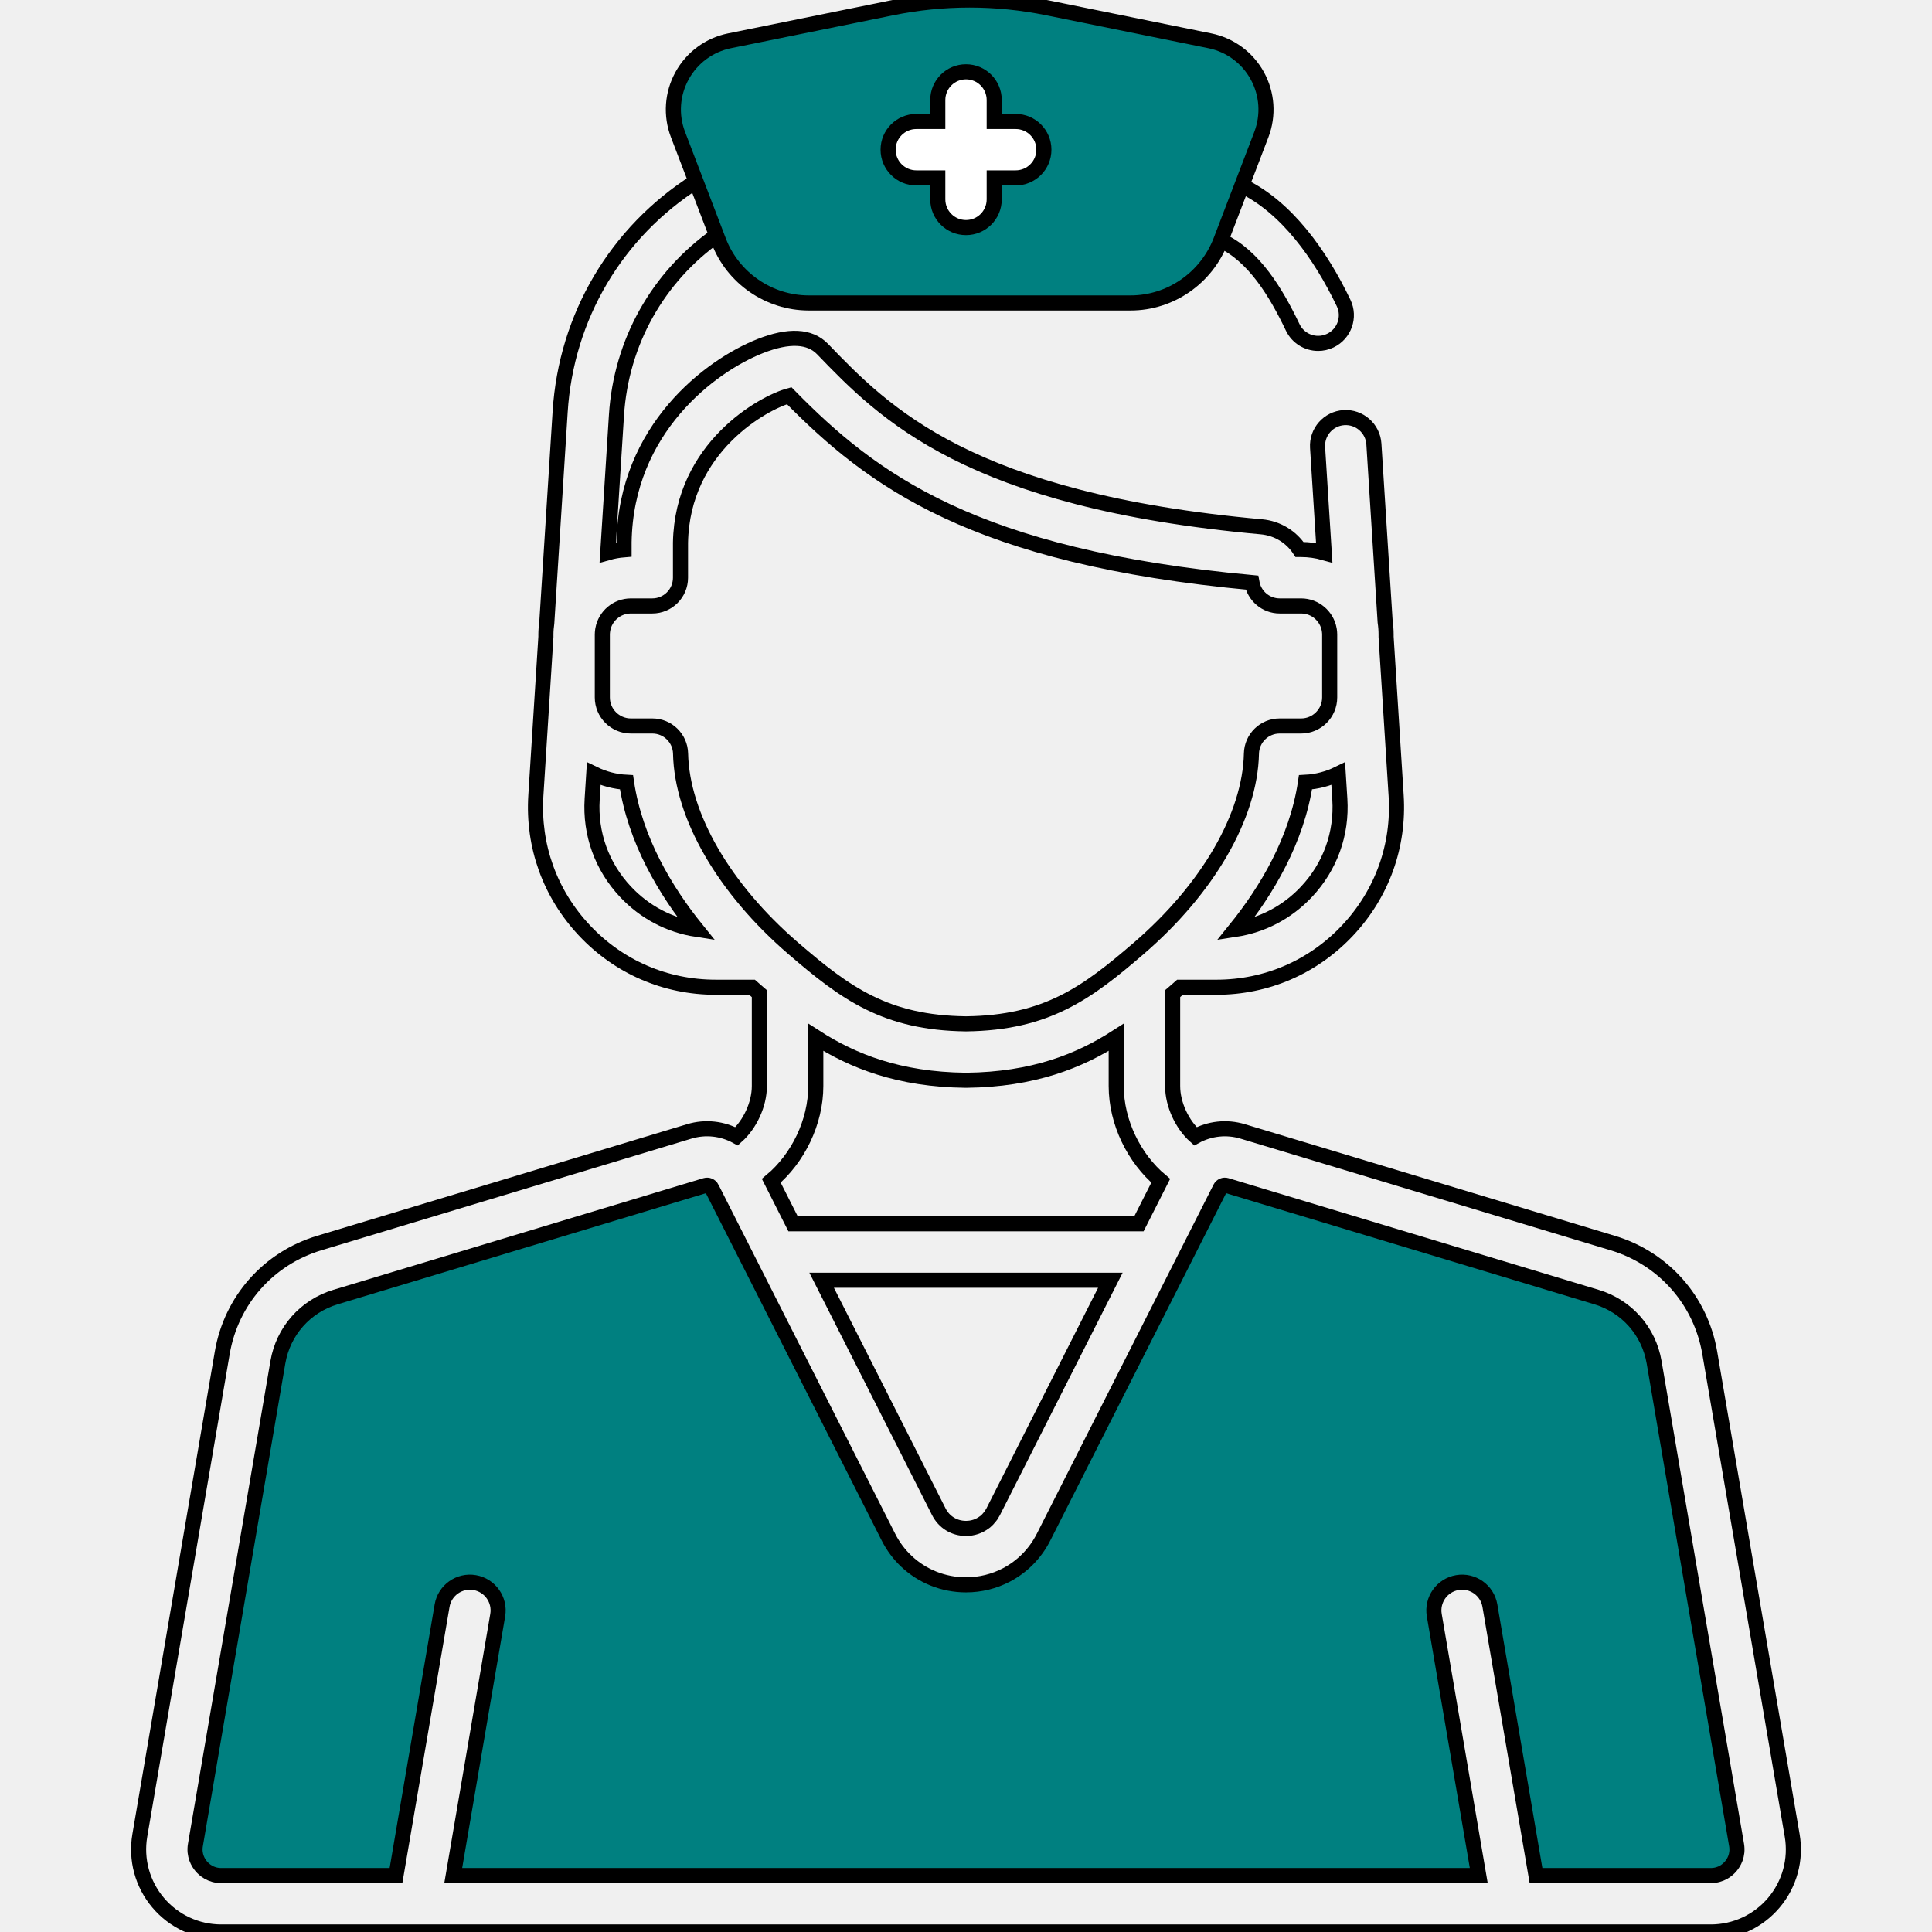
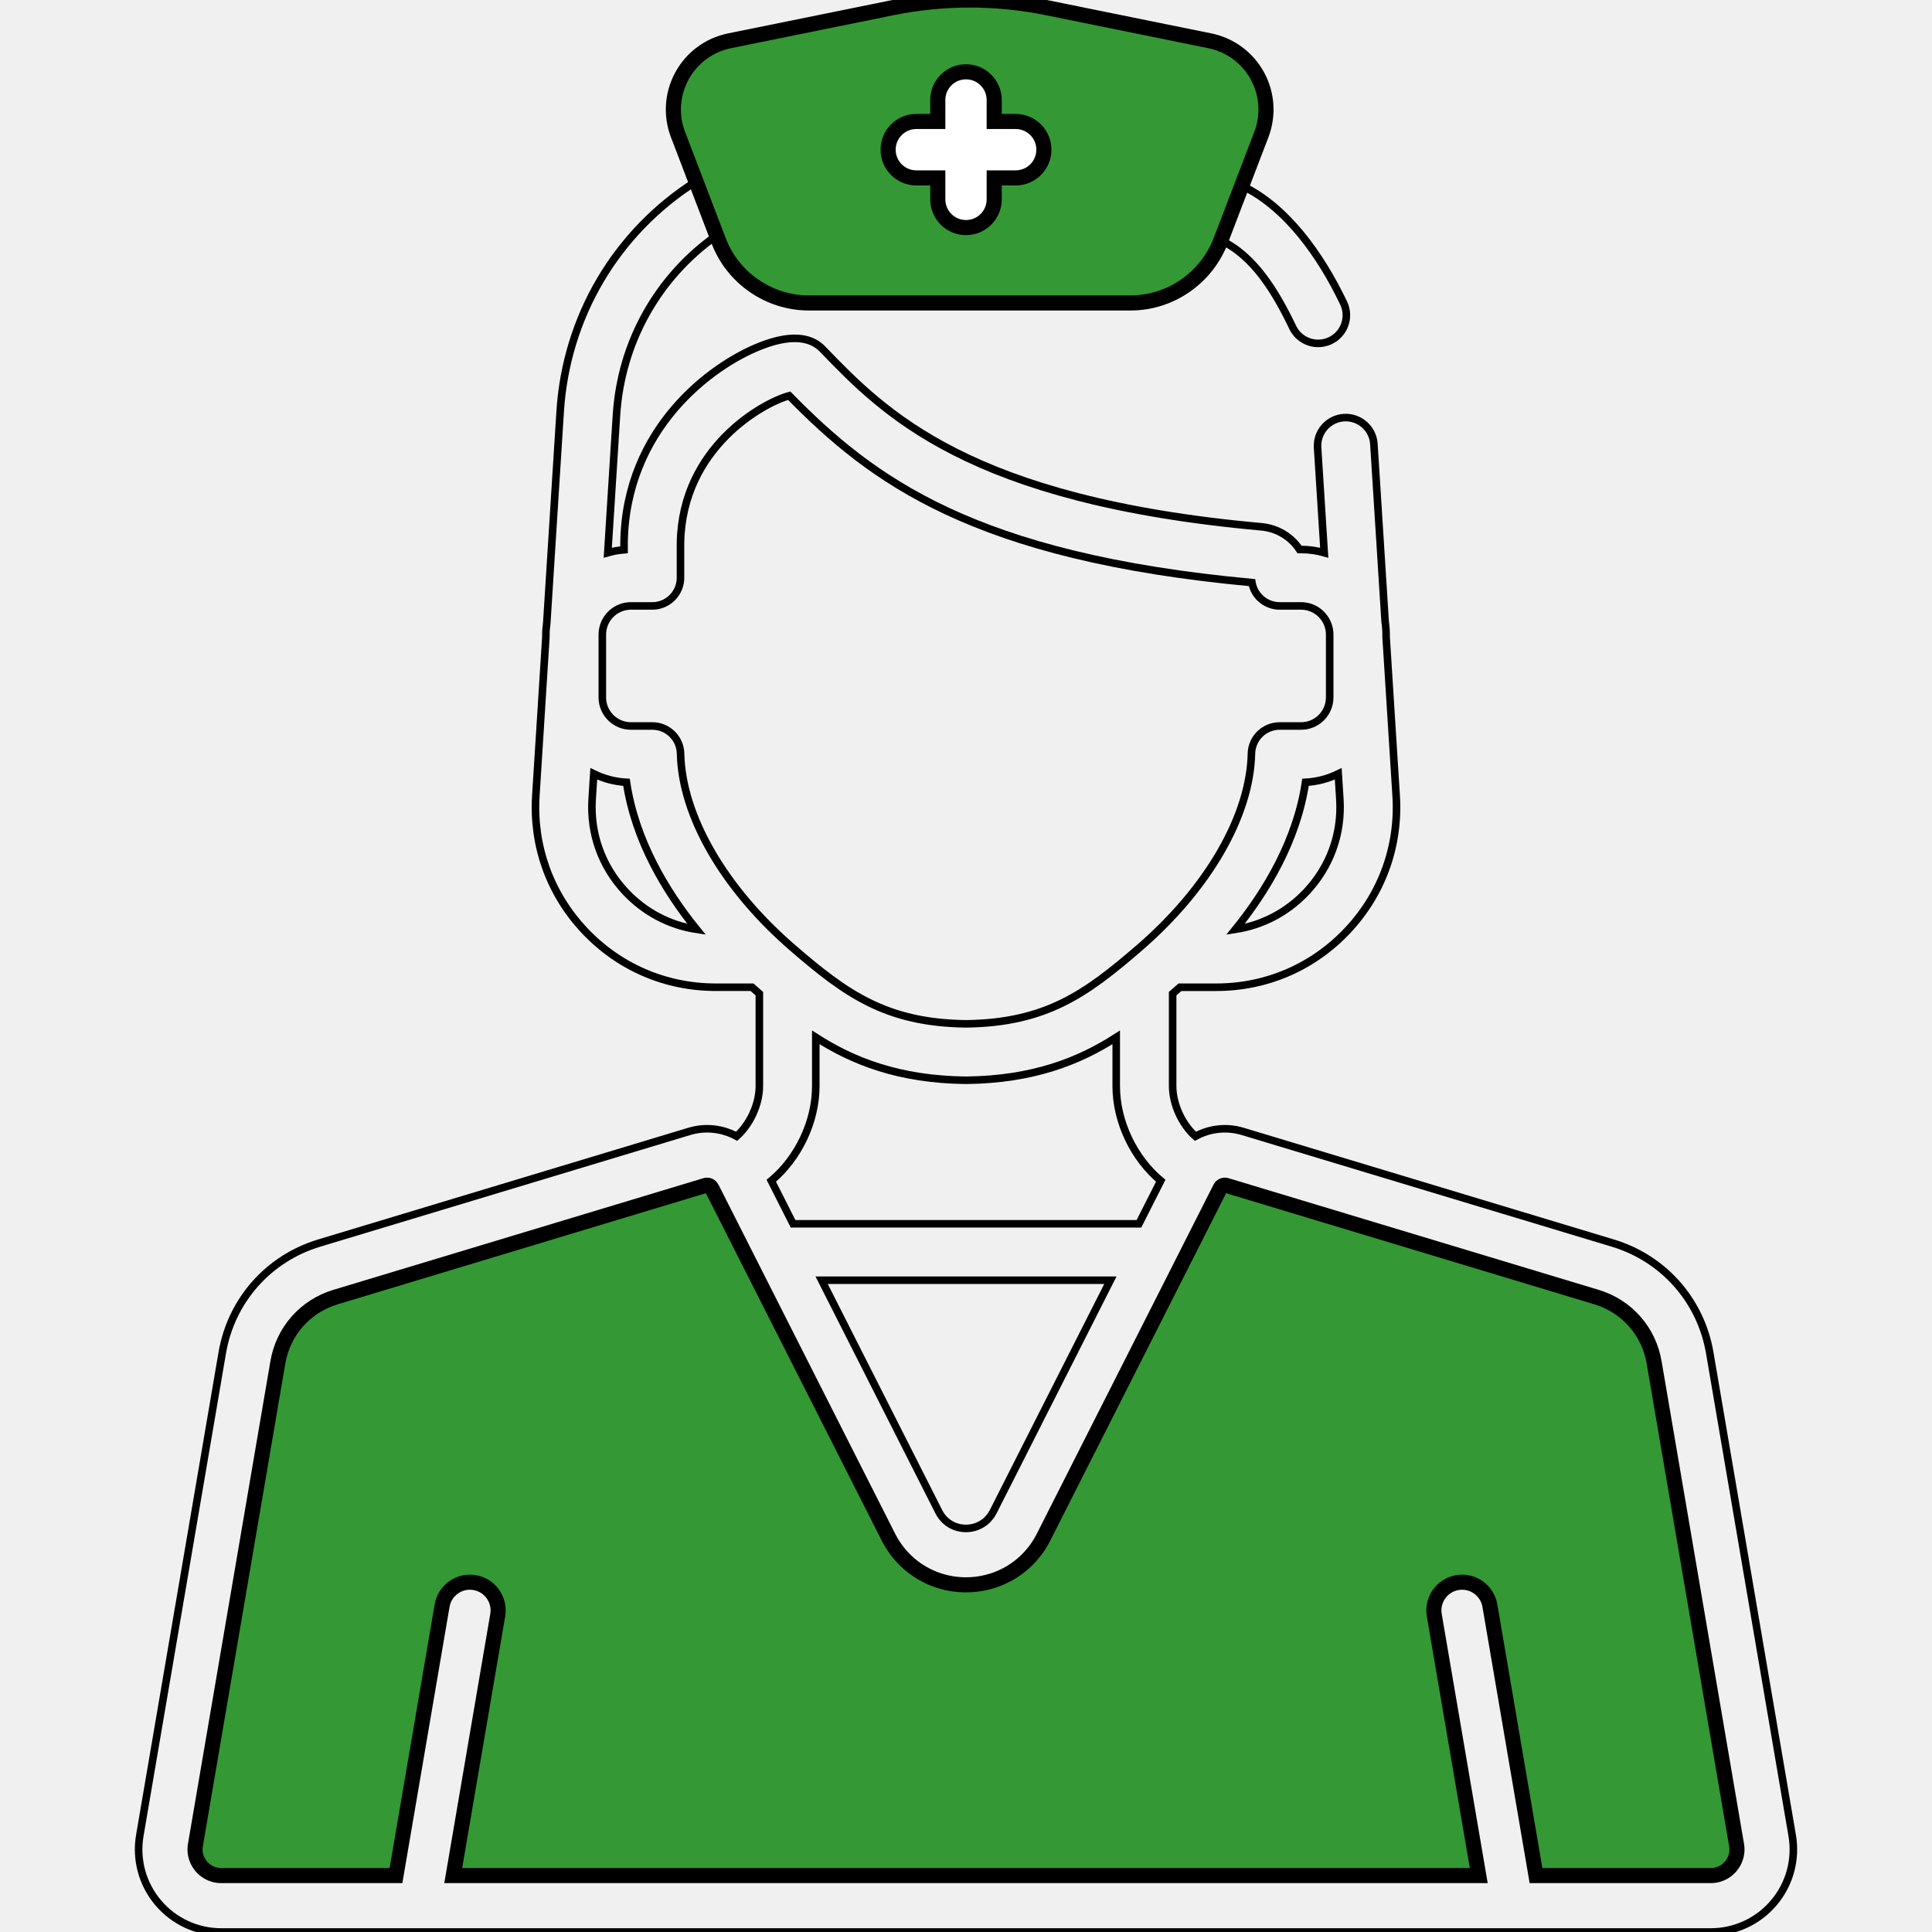
<svg xmlns="http://www.w3.org/2000/svg" version="1.1" id="Capa_1" x="0px" y="0px" viewBox="0 0 511.999 511.999" style="enable-background:new 0 0 511.999 511.999;" xml:space="preserve">
  <defs id="defs47" />
-   <path style="fill:#008080;fill-opacity:1;stroke:#000000;stroke-opacity:1;stroke-width:4;stroke-miterlimit:4;stroke-dasharray:none" d="m 179.68,35.668 c 3.587,9.369 7.573,19.791 10.799,28.22 3.753,9.807 13.33,16.396 23.831,16.396 l 85.33,0 c 10.5,0 20.077,-6.589 23.896,-16.567 l 5.585,-14.595 5.148,-13.453 c 1.957,-5.114 1.566,-10.799 -1.071,-15.597 -2.637,-4.797 -7.226,-8.174 -12.591,-9.263 L 277.7,2.095 c -13.753,-2.794 -27.698,-2.794 -41.451,0 l -42.907,8.712 c -5.365,1.089 -9.955,4.465 -12.592,9.264 -2.637,4.799 -3.028,10.483 -1.07,15.597" id="path4162" />
+   <path style="fill:#008000;fill-opacity:0.784;stroke:#000000;stroke-opacity:1;stroke-width:4;stroke-miterlimit:4;stroke-dasharray:none" d="m 179.68,35.668 c 3.587,9.369 7.573,19.791 10.799,28.22 3.753,9.807 13.33,16.396 23.831,16.396 l 85.33,0 c 10.5,0 20.077,-6.589 23.896,-16.567 l 5.585,-14.595 5.148,-13.453 c 1.957,-5.114 1.566,-10.799 -1.071,-15.597 -2.637,-4.797 -7.226,-8.174 -12.591,-9.263 L 277.7,2.095 c -13.753,-2.794 -27.698,-2.794 -41.451,0 l -42.907,8.712 c -5.365,1.089 -9.955,4.465 -12.592,9.264 -2.637,4.799 -3.028,10.483 -1.07,15.597" id="path4162" />
  <g id="g3" style="fill:#ffffff;fill-opacity:1;stroke:#000000;stroke-opacity:1;stroke-width:4;stroke-miterlimit:4;stroke-dasharray:none">
    <g id="g5" style="fill:#ffffff;fill-opacity:1;stroke:#000000;stroke-opacity:1;stroke-width:4;stroke-miterlimit:4;stroke-dasharray:none">
      <path d="M269.165,32.193h-5.69v-5.691c0-4.129-3.347-7.476-7.476-7.476s-7.476,3.347-7.476,7.476v5.691h-5.69    c-4.129,0-7.476,3.347-7.476,7.476c0,4.129,3.347,7.476,7.476,7.476h5.69v5.69c0,4.129,3.347,7.476,7.476,7.476    c4.129,0,7.476-3.347,7.476-7.476v-5.69h5.69c4.129,0,7.476-3.347,7.476-7.476C276.641,35.54,273.294,32.193,269.165,32.193z" id="path7" style="fill:#ffffff;stroke:#000000;stroke-opacity:1;stroke-width:4;stroke-miterlimit:4;stroke-dasharray:none;fill-opacity:1" />
    </g>
  </g>
  <g id="g15" />
  <g id="g17" />
  <g id="g19" />
  <g id="g21" />
  <g id="g23" />
  <g id="g25" />
  <g id="g27" />
  <g id="g29" />
  <g id="g31" />
  <g id="g33" />
  <g id="g35" />
  <g id="g37" />
  <g id="g39" />
  <g id="g41" />
  <g id="g43" />
-   <path style="fill:#008080;fill-opacity:1;stroke:#000000;stroke-width:4;stroke-miterlimit:4;stroke-dasharray:none;stroke-opacity:1" d="m 73.637,361.026 c 1.409,-8.245 7.259,-14.869 15.267,-17.285 l 98.083,-29.595 c 0.642,-0.193 1.325,0.101 1.628,0.697 0,10e-4 0.002,0.003 0.002,0.004 l 46.829,92.518 c 1.232,2.435 2.849,4.582 4.755,6.382 4.194,3.962 9.792,6.249 15.796,6.249 3.821,0 7.477,-0.926 10.712,-2.621 4.159,-2.179 7.621,-5.628 9.84,-10.011 l 46.831,-92.521 c 0.302,-0.598 0.986,-0.895 1.629,-0.697 l 98.082,29.594 c 8.009,2.416 13.859,9.04 15.267,17.285 l 21.849,127.915 c 0.473,2.765 -0.759,4.721 -1.536,5.641 -0.777,0.92 -2.497,2.464 -5.302,2.464 l -46.314,0 -12.219,-71.532 c -0.695,-4.07 -4.555,-6.809 -8.628,-6.111 -4.07,0.695 -6.806,4.558 -6.111,8.628 l 11.789,69.014 -271.775,0 11.789,-69.014 c 0.695,-4.07 -2.041,-7.933 -6.111,-8.628 -4.068,-0.696 -7.933,2.04 -8.628,6.111 l -12.219,71.532 -46.315,0 c -2.805,0 -4.526,-1.544 -5.302,-2.464 -0.776,-0.92 -2.008,-2.877 -1.536,-5.641 z" id="path4198" />
-   <path style="fill:none;fill-opacity:1;stroke:#000000;stroke-opacity:1;stroke-width:4;stroke-miterlimit:4;stroke-dasharray:none" d="M 189.913,62.409 C 174.35,73.396 164.594,90.671 163.367,110.05 l -2.306,36.428 c 1.392,-0.394 2.836,-0.662 4.322,-0.781 l 0,-1.931 c 0,-0.041 10e-4,-0.082 10e-4,-0.123 0.49,-29.955 22.911,-46.731 36.082,-51.922 7.577,-2.987 13.139,-2.718 16.53,0.799 16.316,16.924 38.659,40.1 116.265,47.084 4.287,0.386 7.932,2.687 10.129,6.021 l 0.417,0 c 2.125,0 4.18,0.303 6.13,0.855 l -1.764,-27.871 c -0.261,-4.121 2.868,-7.673 6.989,-7.934 4.11,-0.258 7.672,2.869 7.933,6.99 l 2.982,47.106 c 0.167,1.103 0.254,2.23 0.254,3.378 l 0,0.63 2.662,42.061 c 0.843,13.308 -3.72,25.991 -12.846,35.713 -9.126,9.722 -21.496,15.076 -34.831,15.076 l -9.607,0 c -0.412,0.365 -0.813,0.716 -1.19,1.041 -0.252,0.217 -0.506,0.435 -0.759,0.653 l 0,24.484 c 0,4.915 2.542,10.223 6.028,13.327 3.728,-2.035 8.217,-2.603 12.543,-1.298 l 98.081,29.593 c 13.475,4.065 23.318,15.209 25.688,29.083 l 21.849,127.916 c 1.089,6.371 -0.678,12.86 -4.845,17.796 -4.169,4.94 -10.267,7.774 -16.731,7.774 l -394.738,0 -0.008,0 c -6.465,0 -12.563,-2.834 -16.731,-7.774 -4.168,-4.94 -5.934,-11.429 -4.846,-17.801 7.283,-42.638 14.566,-85.276 21.848,-127.914 2.371,-13.873 12.214,-25.018 25.688,-29.083 l 98.082,-29.594 c 4.324,-1.306 8.814,-0.736 12.542,1.299 3.486,-3.103 6.028,-8.412 6.028,-13.327 l 0,-24.484 c -0.253,-0.218 -0.507,-0.436 -0.759,-0.653 -0.377,-0.325 -0.778,-0.677 -1.19,-1.041 l -9.607,0 c -13.335,0 -25.705,-5.354 -34.831,-15.076 -9.126,-9.722 -13.689,-22.406 -12.846,-35.713 l 2.662,-42.061 0,-0.63 c 0,-1.047 0.096,-2.069 0.235,-3.078 l 3.543,-55.964 c 1.598,-25.251 14.91,-47.605 35.989,-61.015" id="path4196" />
-   <path id="path4192" style="fill:none;fill-opacity:1;stroke:#000000;stroke-width:4;stroke-miterlimit:4;stroke-dasharray:none;stroke-opacity:1" d="M 356.069,80.299 C 349.986,67.59 340.94,54.819 329.054,49.19 M 323.536,63.717 C 332.358,67.802 338.166,77.528 342.582,86.755 c 1.285,2.683 3.96,4.25 6.749,4.25 1.082,0 2.181,-0.237 3.222,-0.735 3.725,-1.782 5.299,-6.247 3.516,-9.971" />
-   <path style="fill:none;fill-opacity:1;stroke:#000000;stroke-opacity:1;stroke-width:4;stroke-miterlimit:4;stroke-dasharray:none" d="m 355.071,211.785 c 0.578,9.143 -2.556,17.855 -8.826,24.534 -5.091,5.424 -11.652,8.869 -18.844,9.972 8.22,-10.176 16.291,-23.622 18.569,-38.973 3.1,-0.158 6.029,-0.959 8.676,-2.251 z" id="path4190" />
-   <path style="fill:none;fill-opacity:1;stroke:#000000;stroke-opacity:1;stroke-width:4;stroke-miterlimit:4;stroke-dasharray:none" d="m 165.754,236.319 c -6.27,-6.679 -9.404,-15.392 -8.826,-24.534 l 0.425,-6.717 c 2.647,1.292 5.576,2.092 8.676,2.251 2.277,15.35 10.349,28.796 18.569,38.973 -7.192,-1.104 -13.753,-4.549 -18.844,-9.973 z" id="path4188" />
-   <path style="fill:none;fill-opacity:1;stroke:#000000;stroke-opacity:1;stroke-width:4;stroke-miterlimit:4;stroke-dasharray:none" d="m 264.148,398.762 -0.938,1.853 c -0.133,0.263 -0.289,0.507 -0.444,0.749 -0.05,0.077 -0.09,0.163 -0.141,0.238 -0.094,0.137 -0.205,0.255 -0.306,0.385 -0.359,0.459 -0.749,0.887 -1.188,1.25 -0.092,0.076 -0.196,0.137 -0.291,0.209 -1.359,1.022 -3.024,1.601 -4.841,1.601 -3.11,0 -5.806,-1.657 -7.211,-4.431 l -31.048,-61.343 76.52,0 z" id="path4186" />
-   <path style="fill:none;fill-opacity:1;stroke:#000000;stroke-opacity:1;stroke-width:4;stroke-miterlimit:4;stroke-dasharray:none" d="m 301.828,324.32 -91.657,0 -5.775,-11.41 c 7.045,-5.893 11.796,-15.514 11.796,-25.104 l 0,-12.9 c 9.787,6.294 22.034,11.176 39.725,11.374 l 0.083,0 0.083,0 c 17.691,-0.198 29.938,-5.08 39.725,-11.373 l 0,12.9 c 0,9.591 4.75,19.211 11.796,25.104 z" id="path4184" />
-   <path style="fill:none;fill-opacity:1;stroke:#000000;stroke-opacity:1;stroke-width:4;stroke-miterlimit:4;stroke-dasharray:none" d="m 301.763,251.339 c -13.825,11.906 -24.484,19.731 -45.763,19.988 -21.278,-0.257 -31.937,-8.083 -45.763,-19.988 -18.354,-15.803 -29.524,-35.103 -29.879,-51.628 -0.087,-4.065 -3.408,-7.316 -7.474,-7.316 l -5.691,0 c -4.175,0 -7.571,-3.396 -7.571,-7.571 l 0,-16.675 c 0,-0.349 0.032,-0.689 0.078,-1.026 0.021,-0.114 0.037,-0.229 0.053,-0.344 0.647,-3.522 3.734,-6.201 7.441,-6.201 l 5.668,0 c 4.129,0 7.476,-3.347 7.476,-7.476 l 0,-9.271 c 0.448,-25.305 21.986,-37.13 28.807,-38.965 21.925,22.366 48.871,42.705 122.63,49.527 0.611,3.513 3.676,6.185 7.365,6.185 l 5.668,0 c 3.706,0 6.793,2.679 7.441,6.201 0.016,0.116 0.032,0.231 0.053,0.344 0.046,0.336 0.078,0.677 0.078,1.026 l 0,16.675 c 0,4.174 -3.396,7.571 -7.571,7.571 l -5.691,0 c -4.067,0 -7.387,3.25 -7.474,7.316 -0.357,16.524 -11.527,35.824 -29.881,51.628 z" id="path13" />
+   <path style="fill:#008000;fill-opacity:0.784;stroke:#000000;stroke-width:4;stroke-miterlimit:4;stroke-dasharray:none;stroke-opacity:1" d="m 73.637,361.026 c 1.409,-8.245 7.259,-14.869 15.267,-17.285 l 98.083,-29.595 c 0.642,-0.193 1.325,0.101 1.628,0.697 0,10e-4 0.002,0.003 0.002,0.004 l 46.829,92.518 c 1.232,2.435 2.849,4.582 4.755,6.382 4.194,3.962 9.792,6.249 15.796,6.249 3.821,0 7.477,-0.926 10.712,-2.621 4.159,-2.179 7.621,-5.628 9.84,-10.011 l 46.831,-92.521 c 0.302,-0.598 0.986,-0.895 1.629,-0.697 l 98.082,29.594 c 8.009,2.416 13.859,9.04 15.267,17.285 l 21.849,127.915 c 0.473,2.765 -0.759,4.721 -1.536,5.641 -0.777,0.92 -2.497,2.464 -5.302,2.464 l -46.314,0 -12.219,-71.532 c -0.695,-4.07 -4.555,-6.809 -8.628,-6.111 -4.07,0.695 -6.806,4.558 -6.111,8.628 l 11.789,69.014 -271.775,0 11.789,-69.014 c 0.695,-4.07 -2.041,-7.933 -6.111,-8.628 -4.068,-0.696 -7.933,2.04 -8.628,6.111 l -12.219,71.532 -46.315,0 c -2.805,0 -4.526,-1.544 -5.302,-2.464 -0.776,-0.92 -2.008,-2.877 -1.536,-5.641 z" id="path4198" />
+   <g id="g4167" style="stroke-width:2;stroke-miterlimit:4;stroke-dasharray:none">
+     <path d="M 356.069,80.299 C 349.986,67.59 340.94,54.819 329.054,49.19 M 323.536,63.717 C 332.358,67.802 338.166,77.528 342.582,86.755 c 1.285,2.683 3.96,4.25 6.749,4.25 1.082,0 2.181,-0.237 3.222,-0.735 3.725,-1.782 5.299,-6.247 3.516,-9.971" style="fill:none;fill-opacity:1;stroke:#000000;stroke-width:2;stroke-miterlimit:4;stroke-dasharray:none;stroke-opacity:1" id="path4192" />
+     <g id="g4159" style="stroke-width:2;stroke-miterlimit:4;stroke-dasharray:none">
+       <path style="fill:none;fill-opacity:1;stroke:#000000;stroke-opacity:1;stroke-width:2;stroke-miterlimit:4;stroke-dasharray:none" d="M 189.913,62.409 C 174.35,73.396 164.594,90.671 163.367,110.05 l -2.306,36.428 c 1.392,-0.394 2.836,-0.662 4.322,-0.781 l 0,-1.931 c 0,-0.041 10e-4,-0.082 10e-4,-0.123 0.49,-29.955 22.911,-46.731 36.082,-51.922 7.577,-2.987 13.139,-2.718 16.53,0.799 16.316,16.924 38.659,40.1 116.265,47.084 4.287,0.386 7.932,2.687 10.129,6.021 l 0.417,0 c 2.125,0 4.18,0.303 6.13,0.855 l -1.764,-27.871 c -0.261,-4.121 2.868,-7.673 6.989,-7.934 4.11,-0.258 7.672,2.869 7.933,6.99 l 2.982,47.106 c 0.167,1.103 0.254,2.23 0.254,3.378 l 0,0.63 2.662,42.061 c 0.843,13.308 -3.72,25.991 -12.846,35.713 -9.126,9.722 -21.496,15.076 -34.831,15.076 l -9.607,0 c -0.412,0.365 -0.813,0.716 -1.19,1.041 -0.252,0.217 -0.506,0.435 -0.759,0.653 l 0,24.484 c 0,4.915 2.542,10.223 6.028,13.327 3.728,-2.035 8.217,-2.603 12.543,-1.298 l 98.081,29.593 c 13.475,4.065 23.318,15.209 25.688,29.083 l 21.849,127.916 c 1.089,6.371 -0.678,12.86 -4.845,17.796 -4.169,4.94 -10.267,7.774 -16.731,7.774 l -394.738,0 -0.008,0 c -6.465,0 -12.563,-2.834 -16.731,-7.774 -4.168,-4.94 -5.934,-11.429 -4.846,-17.801 7.283,-42.638 14.566,-85.276 21.848,-127.914 2.371,-13.873 12.214,-25.018 25.688,-29.083 l 98.082,-29.594 c 4.324,-1.306 8.814,-0.736 12.542,1.299 3.486,-3.103 6.028,-8.412 6.028,-13.327 l 0,-24.484 c -0.253,-0.218 -0.507,-0.436 -0.759,-0.653 -0.377,-0.325 -0.778,-0.677 -1.19,-1.041 l -9.607,0 c -13.335,0 -25.705,-5.354 -34.831,-15.076 -9.126,-9.722 -13.689,-22.406 -12.846,-35.713 l 2.662,-42.061 0,-0.63 c 0,-1.047 0.096,-2.069 0.235,-3.078 l 3.543,-55.964 c 1.598,-25.251 14.91,-47.605 35.989,-61.015" id="path4196" />
+       <path style="fill:none;fill-opacity:1;stroke:#000000;stroke-opacity:1;stroke-width:2;stroke-miterlimit:4;stroke-dasharray:none" d="m 355.071,211.785 c 0.578,9.143 -2.556,17.855 -8.826,24.534 -5.091,5.424 -11.652,8.869 -18.844,9.972 8.22,-10.176 16.291,-23.622 18.569,-38.973 3.1,-0.158 6.029,-0.959 8.676,-2.251 z" id="path4190" />
+       <path style="fill:none;fill-opacity:1;stroke:#000000;stroke-opacity:1;stroke-width:2;stroke-miterlimit:4;stroke-dasharray:none" d="m 165.754,236.319 c -6.27,-6.679 -9.404,-15.392 -8.826,-24.534 l 0.425,-6.717 c 2.647,1.292 5.576,2.092 8.676,2.251 2.277,15.35 10.349,28.796 18.569,38.973 -7.192,-1.104 -13.753,-4.549 -18.844,-9.973 z" id="path4188" />
+       <path style="fill:none;fill-opacity:1;stroke:#000000;stroke-opacity:1;stroke-width:2;stroke-miterlimit:4;stroke-dasharray:none" d="m 264.148,398.762 -0.938,1.853 c -0.133,0.263 -0.289,0.507 -0.444,0.749 -0.05,0.077 -0.09,0.163 -0.141,0.238 -0.094,0.137 -0.205,0.255 -0.306,0.385 -0.359,0.459 -0.749,0.887 -1.188,1.25 -0.092,0.076 -0.196,0.137 -0.291,0.209 -1.359,1.022 -3.024,1.601 -4.841,1.601 -3.11,0 -5.806,-1.657 -7.211,-4.431 l -31.048,-61.343 76.52,0 z" id="path4186" />
+       <path style="fill:none;fill-opacity:1;stroke:#000000;stroke-opacity:1;stroke-width:2;stroke-miterlimit:4;stroke-dasharray:none" d="m 301.828,324.32 -91.657,0 -5.775,-11.41 c 7.045,-5.893 11.796,-15.514 11.796,-25.104 l 0,-12.9 c 9.787,6.294 22.034,11.176 39.725,11.374 l 0.083,0 0.083,0 c 17.691,-0.198 29.938,-5.08 39.725,-11.373 l 0,12.9 c 0,9.591 4.75,19.211 11.796,25.104 z" id="path4184" />
+       <path style="fill:none;fill-opacity:1;stroke:#000000;stroke-opacity:1;stroke-width:2;stroke-miterlimit:4;stroke-dasharray:none" d="m 301.763,251.339 c -13.825,11.906 -24.484,19.731 -45.763,19.988 -21.278,-0.257 -31.937,-8.083 -45.763,-19.988 -18.354,-15.803 -29.524,-35.103 -29.879,-51.628 -0.087,-4.065 -3.408,-7.316 -7.474,-7.316 l -5.691,0 c -4.175,0 -7.571,-3.396 -7.571,-7.571 l 0,-16.675 c 0,-0.349 0.032,-0.689 0.078,-1.026 0.021,-0.114 0.037,-0.229 0.053,-0.344 0.647,-3.522 3.734,-6.201 7.441,-6.201 l 5.668,0 c 4.129,0 7.476,-3.347 7.476,-7.476 l 0,-9.271 c 0.448,-25.305 21.986,-37.13 28.807,-38.965 21.925,22.366 48.871,42.705 122.63,49.527 0.611,3.513 3.676,6.185 7.365,6.185 l 5.668,0 c 3.706,0 6.793,2.679 7.441,6.201 0.016,0.116 0.032,0.231 0.053,0.344 0.046,0.336 0.078,0.677 0.078,1.026 l 0,16.675 c 0,4.174 -3.396,7.571 -7.571,7.571 l -5.691,0 c -4.067,0 -7.387,3.25 -7.474,7.316 -0.357,16.524 -11.527,35.824 -29.881,51.628 z" id="path13" />
+     </g>
+   </g>
</svg>
